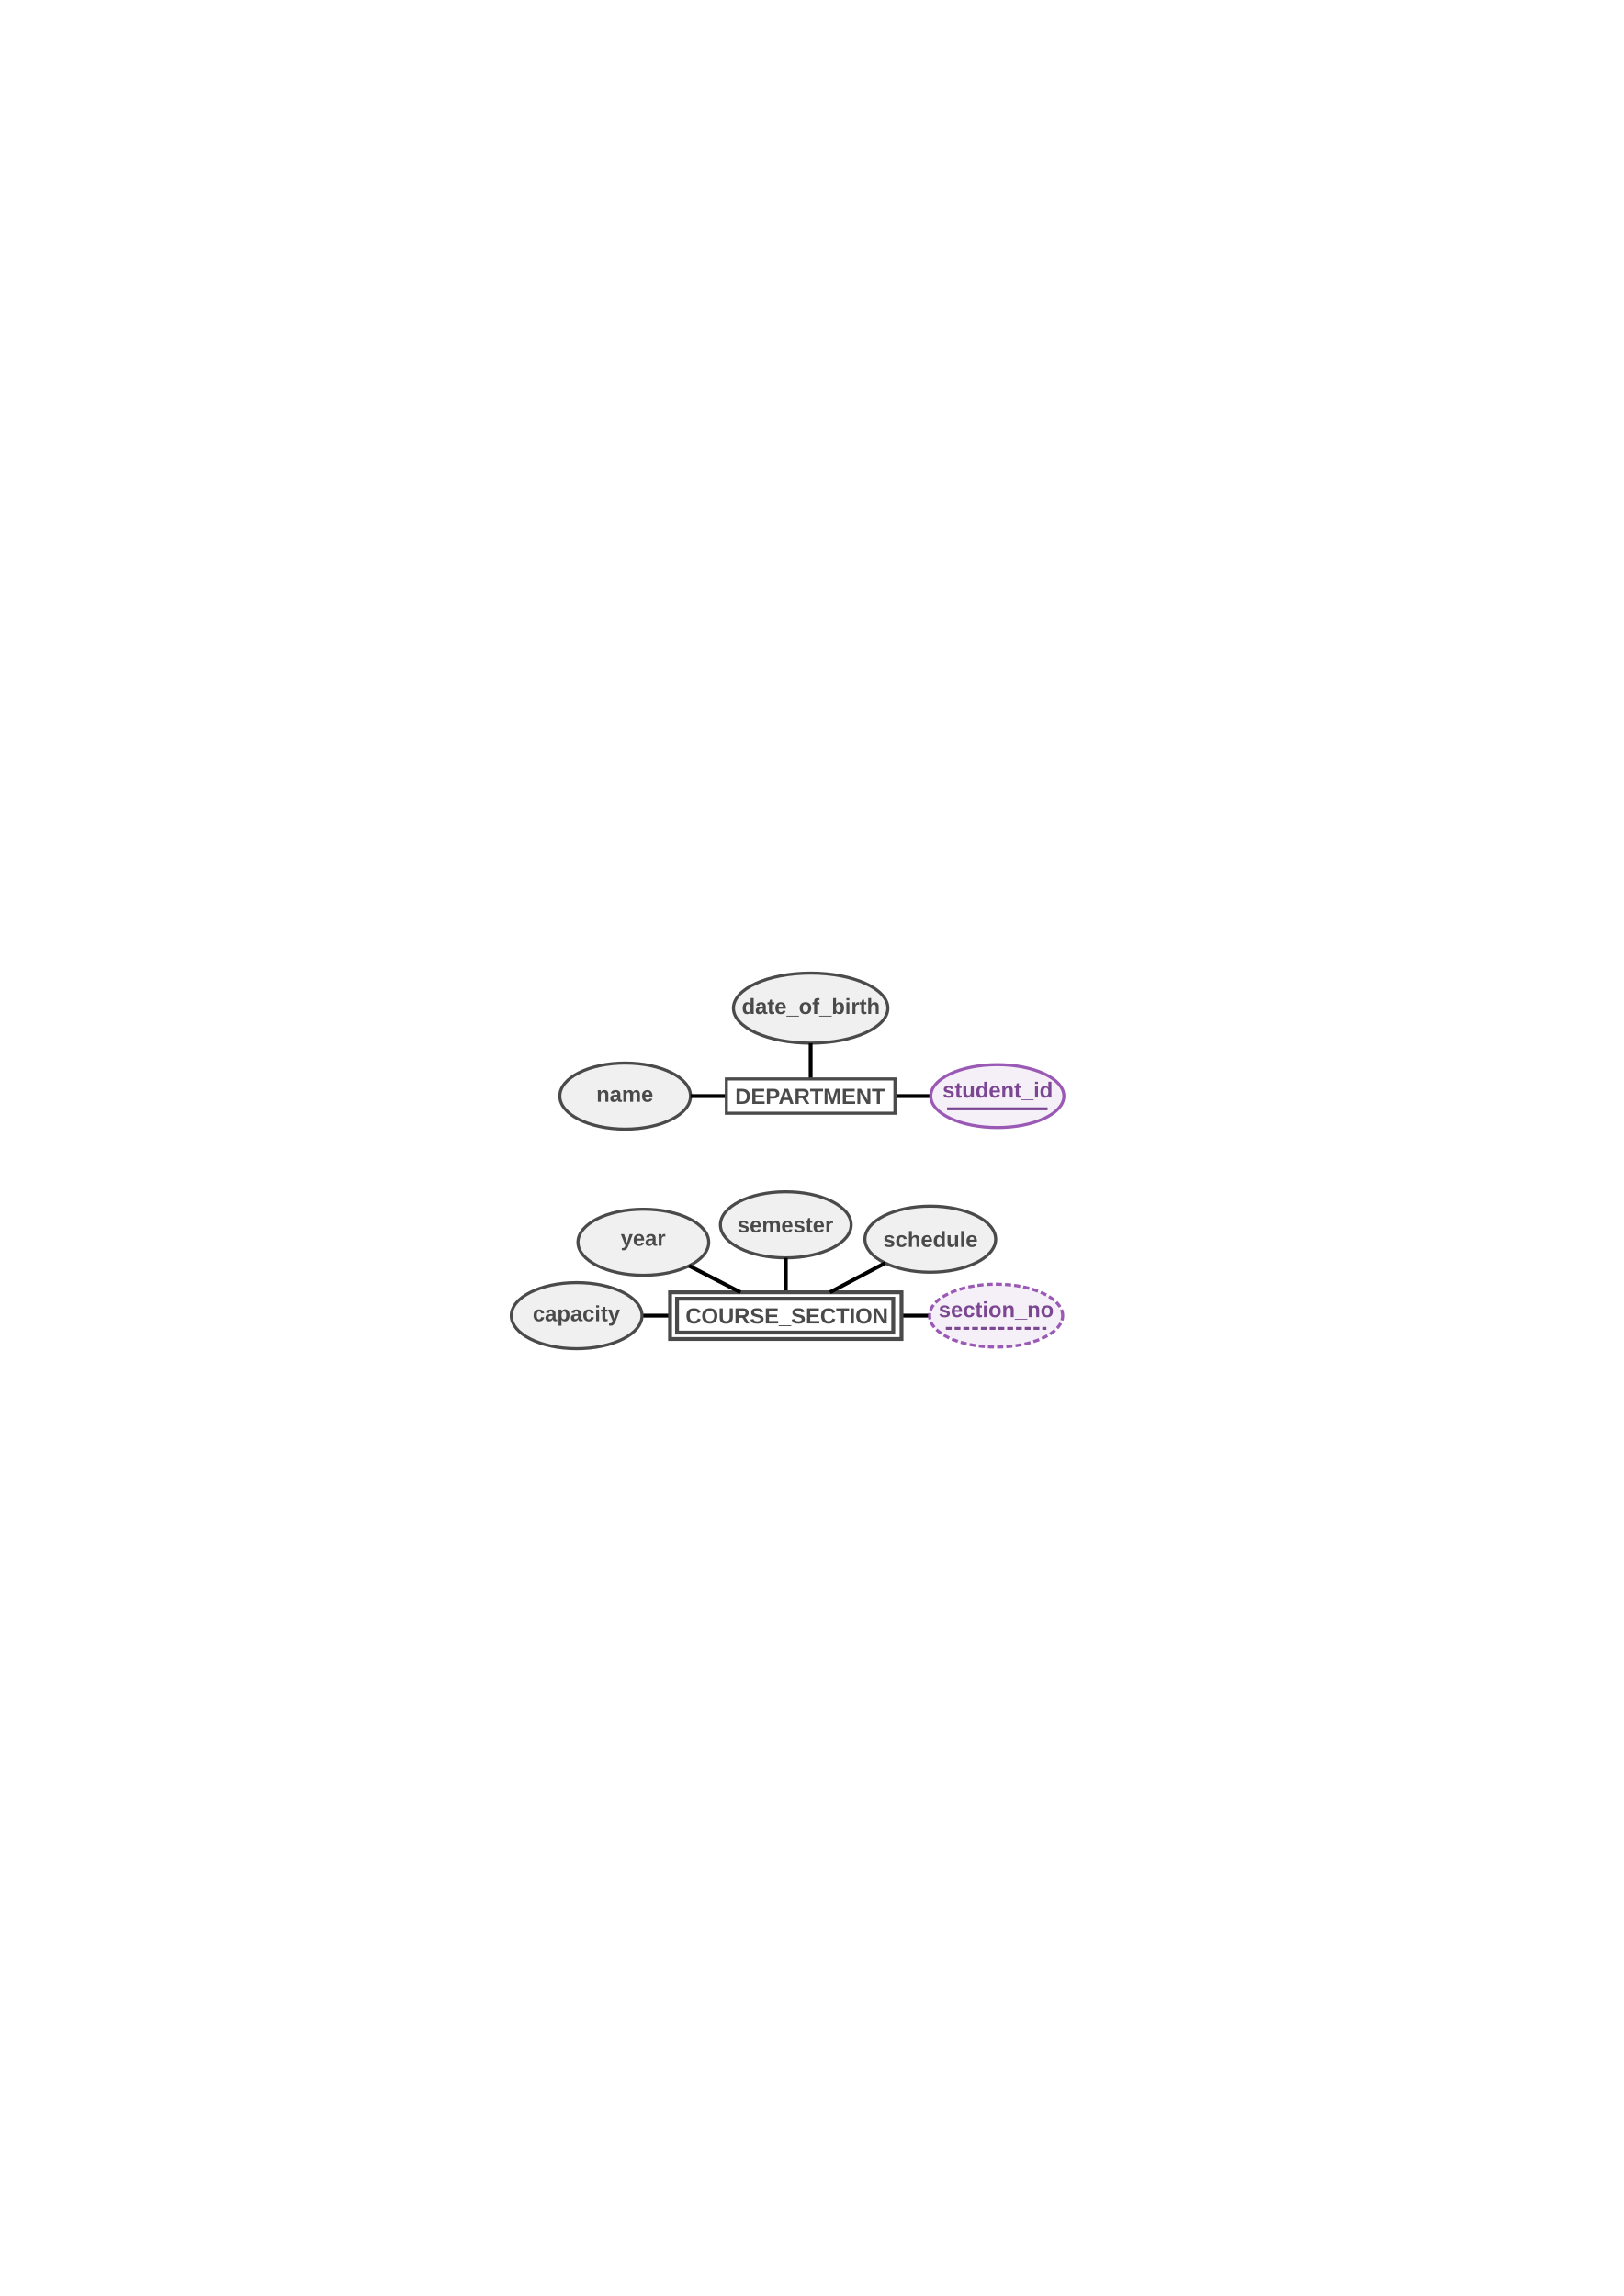
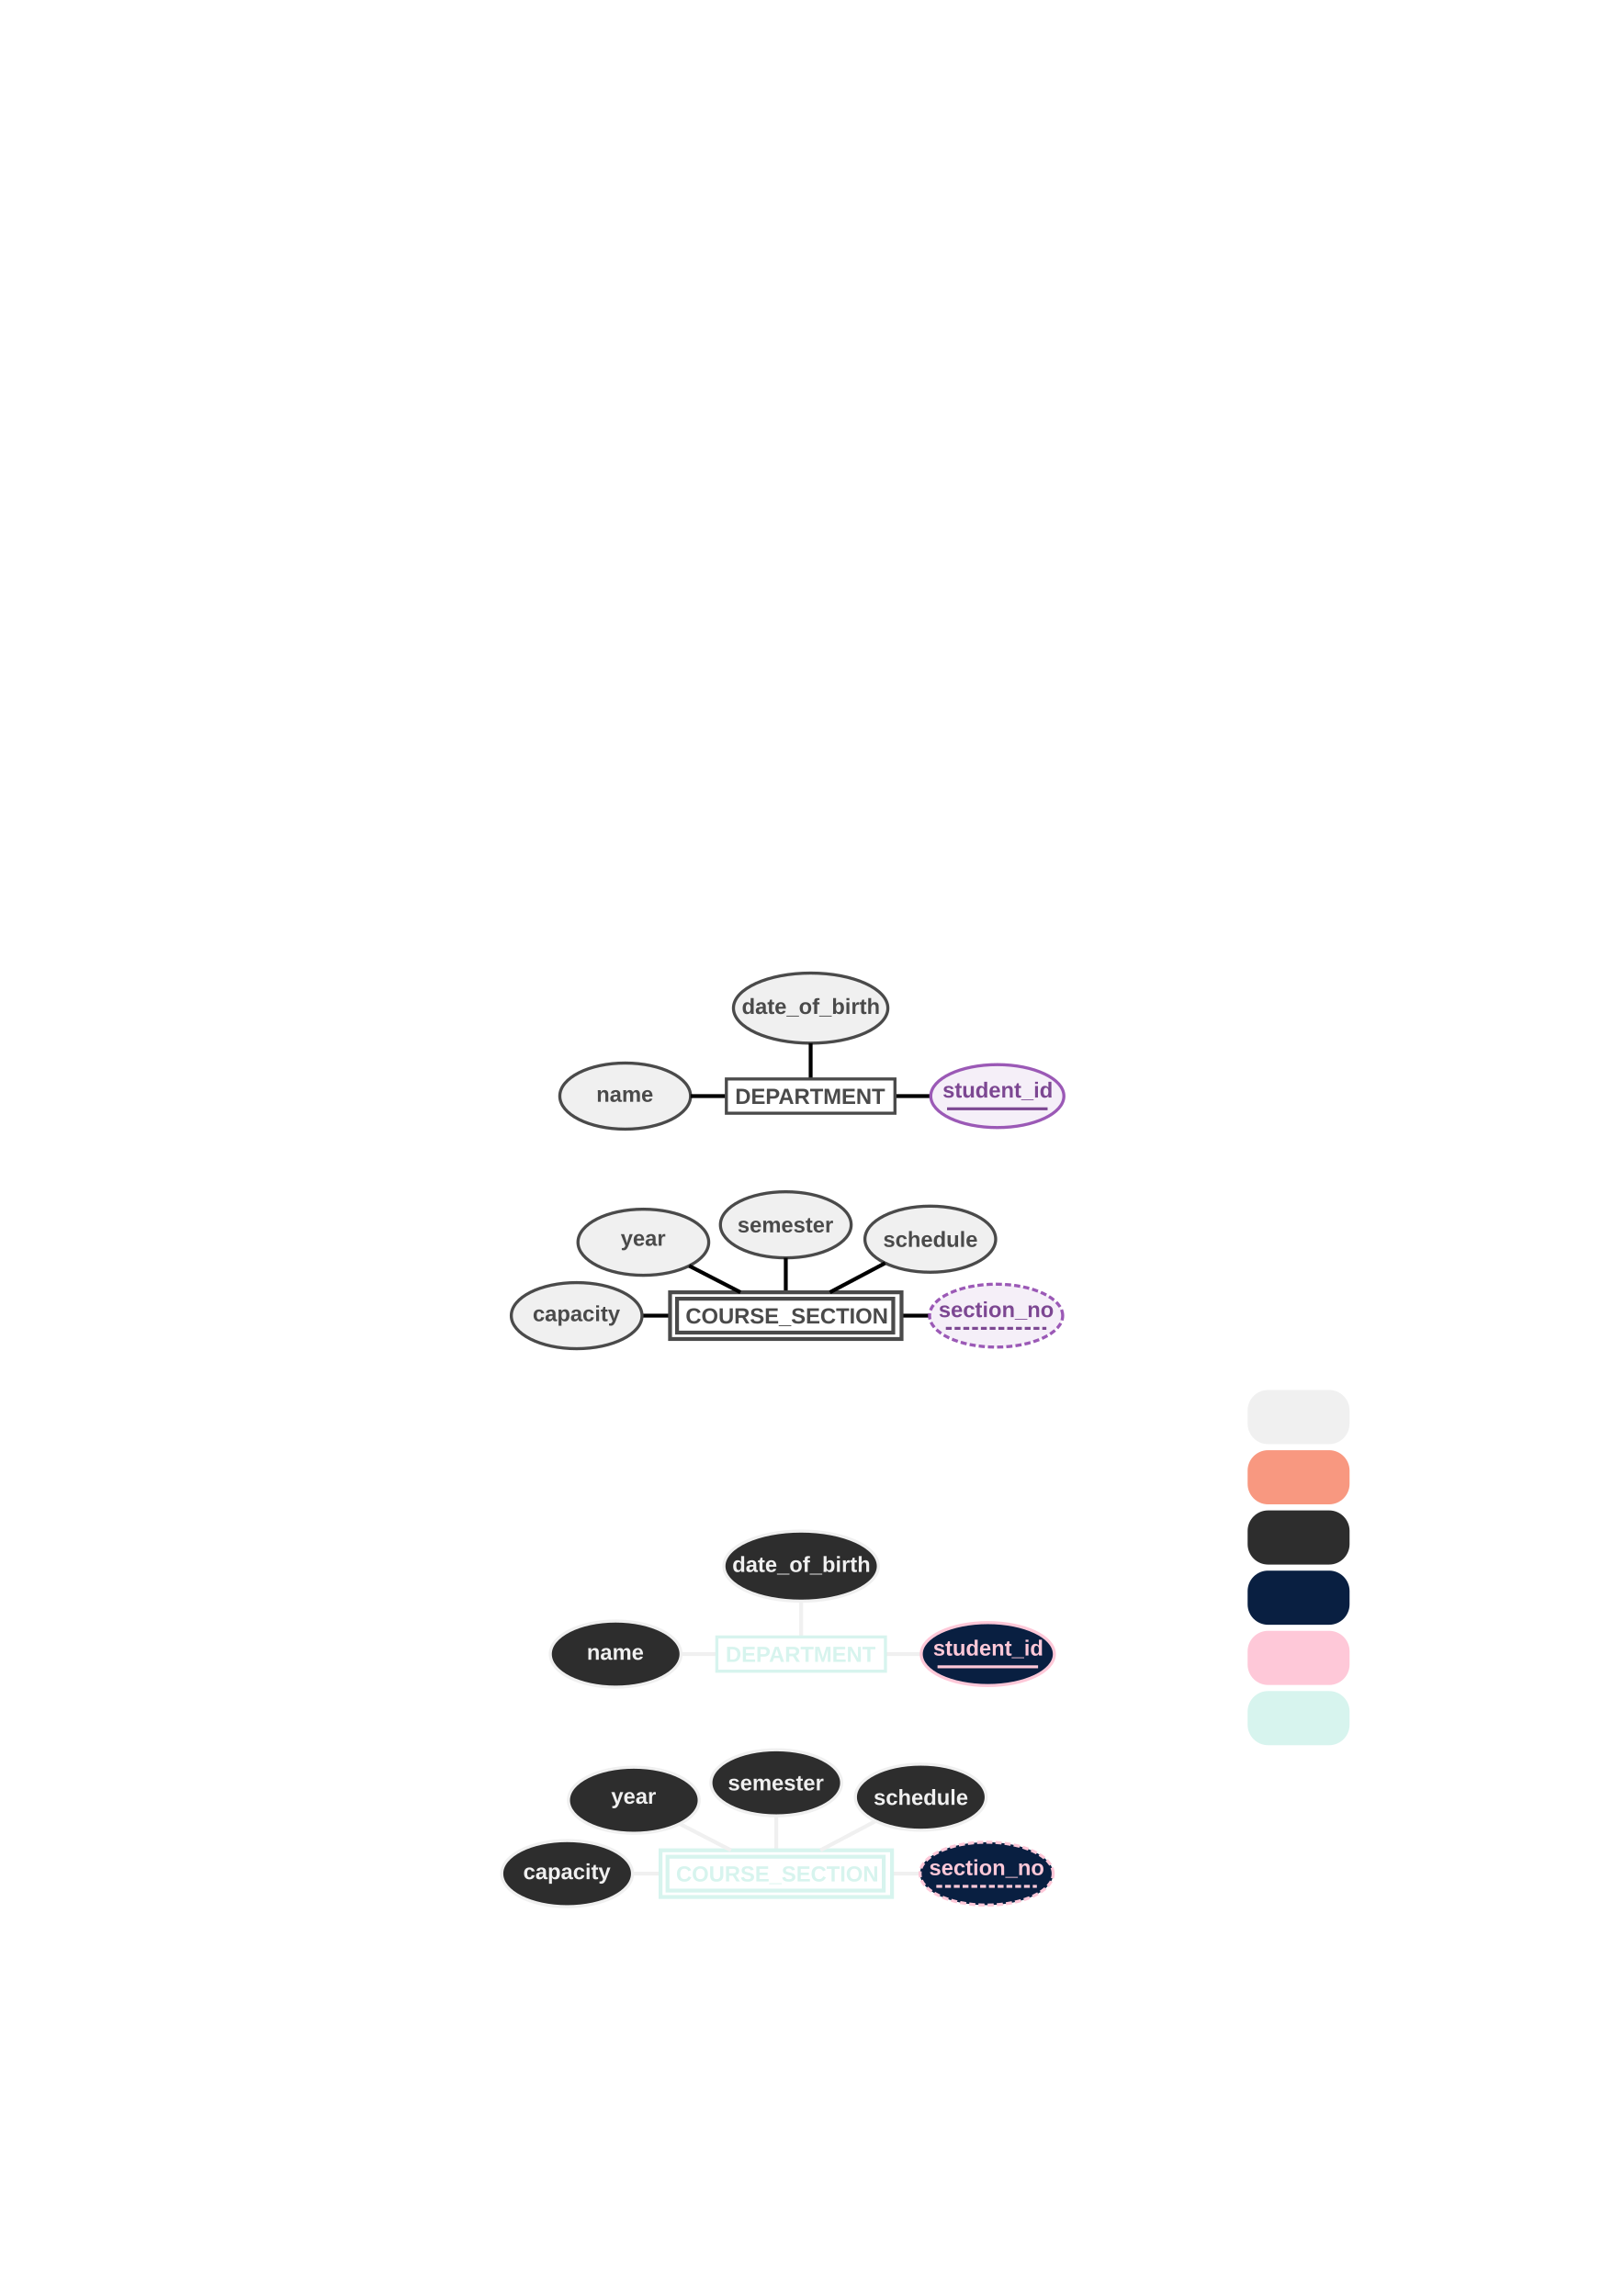
<svg xmlns="http://www.w3.org/2000/svg" width="210mm" height="297mm" viewBox="0 0 210 297" version="1.1" id="svg1">
  <defs id="defs1" />
  <g id="layer1">
    <g id="g21" transform="translate(-9.475856,81.02287)">
      <g id="g8" transform="translate(0.9574045,-25.06707)">
        <path fill-rule="nonzero" fill="#f5eff8" fill-opacity="1" stroke-width="0.404" stroke-linecap="butt" stroke-linejoin="miter" stroke="#9b59b6" stroke-opacity="1" stroke-miterlimit="10" d="m 97.832,85.829 c 0,-2.361 -3.785,-4.275 -8.455,-4.275 -4.671,0 -8.456,1.914 -8.456,4.275 0,2.361 3.785,4.275 8.456,4.275 4.669,0 8.455,-1.914 8.455,-4.275 z m 0,0" id="path7" style="fill:#f0f0f0;fill-opacity:1;stroke:#4a4a4a;stroke-width:0.397;stroke-dasharray:none;stroke-opacity:1" />
        <text xml:space="preserve" style="font-style:normal;font-variant:normal;font-weight:bold;font-stretch:normal;font-size:2.822px;font-family:Arial;-inkscape-font-specification:'Arial, Bold';font-variant-ligatures:normal;font-variant-caps:normal;font-variant-numeric:normal;font-variant-east-asian:normal;text-align:start;writing-mode:lr-tb;direction:ltr;text-anchor:start;fill:#4a4a4a;fill-opacity:1;stroke-width:0.5;stroke-linecap:square;stroke-dasharray:none" x="85.643" y="86.561" id="text7">
          <tspan id="tspan7" x="85.643" y="86.561">name</tspan>
        </text>
      </g>
      <g id="g9" transform="translate(0.7273926,-27.58006)">
        <path fill-rule="nonzero" fill="#f5eff8" fill-opacity="1" stroke-width="0.404" stroke-linecap="butt" stroke-linejoin="miter" stroke="#9b59b6" stroke-opacity="1" stroke-miterlimit="10" d="m 123.58,76.963 c 0,-2.503 -4.47,-4.534 -9.985,-4.534 -5.516,0 -9.986,2.03 -9.986,4.534 0,2.503 4.47,4.534 9.986,4.534 5.514,0 9.985,-2.03 9.985,-4.534 z m 0,0" id="path8" style="fill:#f0f0f0;fill-opacity:1;stroke:#4a4a4a;stroke-width:0.397;stroke-dasharray:none;stroke-opacity:1" />
        <text xml:space="preserve" style="font-style:normal;font-variant:normal;font-weight:bold;font-stretch:normal;font-size:2.822px;font-family:Arial;-inkscape-font-specification:'Arial, Bold';font-variant-ligatures:normal;font-variant-caps:normal;font-variant-numeric:normal;font-variant-east-asian:normal;text-align:start;writing-mode:lr-tb;direction:ltr;text-anchor:start;fill:#4a4a4a;fill-opacity:1;stroke-width:0.5;stroke-linecap:square;stroke-dasharray:none" x="104.693" y="77.711" id="text8">
          <tspan id="tspan8" x="104.693" y="77.711">date_of_birth</tspan>
        </text>
      </g>
      <path style="display:inline;fill:none;fill-rule:evenodd;stroke:#000000;stroke-width:0.5;stroke-linecap:butt;stroke-linejoin:miter;stroke-dasharray:none;stroke-opacity:1" id="path9" d="m 114.321,53.917 v 4.63" />
      <path style="display:inline;fill:none;fill-rule:evenodd;stroke:#000000;stroke-width:0.5;stroke-linecap:butt;stroke-linejoin:miter;stroke-dasharray:none;stroke-opacity:1" id="path10" d="m 129.853,60.762 h -4.63" />
      <path style="display:inline;fill:none;fill-rule:evenodd;stroke:#000000;stroke-width:0.5;stroke-linecap:butt;stroke-linejoin:miter;stroke-dasharray:none;stroke-opacity:1" id="path11" d="m 98.789,60.762 h 4.63" />
      <g id="g14" transform="translate(-5.031735,-26.43567)">
        <path fill-rule="nonzero" fill="#f5eff8" fill-opacity="1" stroke-width="0.68" stroke-linecap="butt" stroke-linejoin="miter" stroke="#9b59b6" stroke-opacity="1" stroke-miterlimit="10" d="m 152.105,87.198 c 0,-2.247 -3.854,-4.07 -8.609,-4.07 -4.756,0 -8.61,1.822 -8.61,4.07 0,2.247 3.854,4.07 8.61,4.07 4.755,0 8.609,-1.822 8.609,-4.07 z m 0,0" id="path12" style="stroke-width:0.397;stroke-dasharray:none" />
        <g id="g13" transform="translate(-2.091865)">
          <text xml:space="preserve" style="font-style:normal;font-variant:normal;font-weight:bold;font-stretch:normal;font-size:2.822px;font-family:Arial;-inkscape-font-specification:'Arial, Bold';font-variant-ligatures:normal;font-variant-caps:normal;font-variant-numeric:normal;font-variant-east-asian:normal;text-align:start;writing-mode:lr-tb;direction:ltr;text-anchor:start;fill:#7c4792;fill-opacity:1;stroke-width:0.5;stroke-linecap:square;stroke-dasharray:none" x="138.509" y="87.386" id="text12">
            <tspan id="tspan12" x="138.509" y="87.386">student_id</tspan>
          </text>
          <path fill="none" stroke-width="0.398" stroke-linecap="butt" stroke-linejoin="miter" stroke="#7c4792" stroke-opacity="1" stroke-miterlimit="10" d="m 139.085,88.842 h 13.004" id="path13" style="stroke-width:0.378;stroke-dasharray:none" />
        </g>
      </g>
      <g id="g15" transform="translate(0.7273926,-25.06707)">
        <rect style="fill:none;fill-opacity:1;stroke:#4a4a4a;stroke-width:0.397;stroke-linecap:square;stroke-dasharray:none;stroke-opacity:1" id="rect14" width="21.804" height="4.431" x="102.692" y="83.614" />
        <text xml:space="preserve" style="font-style:normal;font-variant:normal;font-weight:bold;font-stretch:normal;font-size:2.822px;font-family:Arial;-inkscape-font-specification:'Arial, Bold';font-variant-ligatures:normal;font-variant-caps:normal;font-variant-numeric:normal;font-variant-east-asian:normal;text-align:start;writing-mode:lr-tb;direction:ltr;text-anchor:start;fill:#4a4a4a;fill-opacity:1;stroke-width:0.5;stroke-linecap:square;stroke-dasharray:none" x="103.826" y="86.84" id="text14">
          <tspan id="tspan14" x="103.826" y="86.84" style="stroke-width:0.5">DEPARTMENT</tspan>
        </text>
      </g>
    </g>
    <g id="g20" transform="translate(12.0227,72.60674)">
      <path fill-rule="nonzero" fill="#f5eff8" fill-opacity="1" stroke-width="0.404" stroke-linecap="butt" stroke-linejoin="miter" stroke="#9b59b6" stroke-opacity="1" stroke-miterlimit="10" d="m 98.062,85.829 c 0,-2.361 -3.785,-4.275 -8.455,-4.275 -4.671,0 -8.456,1.914 -8.456,4.275 0,2.361 3.785,4.275 8.456,4.275 4.669,0 8.455,-1.914 8.455,-4.275 z m 0,0" id="path574" style="fill:#f0f0f0;fill-opacity:1;stroke:#4a4a4a;stroke-width:0.397;stroke-dasharray:none;stroke-opacity:1" />
      <text xml:space="preserve" style="font-style:normal;font-variant:normal;font-weight:bold;font-stretch:normal;font-size:2.822px;font-family:Arial;-inkscape-font-specification:'Arial, Bold';font-variant-ligatures:normal;font-variant-caps:normal;font-variant-numeric:normal;font-variant-east-asian:normal;text-align:start;writing-mode:lr-tb;direction:ltr;text-anchor:start;fill:#4a4a4a;fill-opacity:1;stroke-width:0.5;stroke-linecap:square;stroke-dasharray:none" x="83.358" y="86.803" id="text574">
        <tspan id="tspan18" x="83.358" y="86.803">semester</tspan>
      </text>
    </g>
    <path style="display:inline;fill:none;fill-rule:evenodd;stroke:#000000;stroke-width:0.5;stroke-linecap:butt;stroke-linejoin:miter;stroke-dasharray:none;stroke-opacity:1" id="path651" d="m 101.629,162.711 0,4.455" />
    <path style="display:inline;fill:none;fill-rule:evenodd;stroke:#000000;stroke-width:0.5;stroke-linecap:butt;stroke-linejoin:miter;stroke-dasharray:none;stroke-opacity:1" id="path654" d="m 120.221,170.186 -3.623,0" />
    <path style="display:inline;fill:none;fill-rule:evenodd;stroke:#000000;stroke-width:0.5;stroke-linecap:butt;stroke-linejoin:miter;stroke-dasharray:none;stroke-opacity:1" id="path656" d="m 83.037,170.186 3.623,0" />
    <path fill-rule="nonzero" fill="#f5eff8" fill-opacity="1" stroke-width="0.68" stroke-linecap="butt" stroke-linejoin="miter" stroke="#9b59b6" stroke-opacity="1" stroke-miterlimit="10" d="m 137.441,170.186 c 0,-2.247 -3.854,-4.07 -8.609,-4.07 -4.756,0 -8.61,1.822 -8.61,4.07 0,2.247 3.854,4.07 8.61,4.07 4.755,0 8.609,-1.822 8.609,-4.07 z m 0,0" id="path632-1" style="stroke-width:0.397;stroke-dasharray:0.794, 0.397;stroke-dashoffset:0" />
    <text xml:space="preserve" style="font-style:normal;font-variant:normal;font-weight:bold;font-stretch:normal;font-size:2.822px;font-family:Arial;-inkscape-font-specification:'Arial, Bold';font-variant-ligatures:normal;font-variant-caps:normal;font-variant-numeric:normal;font-variant-east-asian:normal;text-align:start;writing-mode:lr-tb;direction:ltr;text-anchor:start;fill:#7c4792;fill-opacity:1;stroke-width:0.5;stroke-linecap:square;stroke-dasharray:none" x="121.399" y="170.374" id="text632-5">
      <tspan id="tspan16" x="121.399" y="170.374">section_no</tspan>
    </text>
    <path fill="none" stroke-width="0.398" stroke-linecap="butt" stroke-linejoin="miter" stroke="#7c4792" stroke-opacity="1" stroke-miterlimit="10" d="m 122.329,171.83 h 13.004" id="path633-7" style="stroke-width:0.378;stroke-dasharray:0.756, 0.378;stroke-dashoffset:0" />
    <g id="g16" transform="translate(-15.15401,84.35693)">
      <rect style="fill:none;fill-opacity:1;stroke:#4a4a4a;stroke-width:0.5;stroke-linecap:square;stroke-dasharray:none;stroke-opacity:1" id="rect640" width="27.965" height="4.381" x="102.717" y="83.639" />
      <text xml:space="preserve" style="font-style:normal;font-variant:normal;font-weight:bold;font-stretch:normal;font-size:2.822px;font-family:Arial;-inkscape-font-specification:'Arial, Bold';font-variant-ligatures:normal;font-variant-caps:normal;font-variant-numeric:normal;font-variant-east-asian:normal;text-align:start;writing-mode:lr-tb;direction:ltr;text-anchor:start;fill:#4a4a4a;fill-opacity:1;stroke-width:0.5;stroke-linecap:square;stroke-dasharray:none" x="103.826" y="86.84" id="text6">
        <tspan id="tspan15" x="103.826" y="86.84">COURSE_SECTION</tspan>
      </text>
      <rect style="fill:none;fill-opacity:1;stroke:#4a4a4a;stroke-width:0.5;stroke-linecap:square;stroke-dasharray:none;stroke-opacity:1" id="rect15" width="29.937" height="6.04" x="101.815" y="82.81" />
    </g>
    <g id="g19" transform="translate(10.60212,84.86051)">
      <path fill-rule="nonzero" fill="#f5eff8" fill-opacity="1" stroke-width="0.404" stroke-linecap="butt" stroke-linejoin="miter" stroke="#9b59b6" stroke-opacity="1" stroke-miterlimit="10" d="m 72.435,85.326 c 0,-2.361 -3.785,-4.275 -8.455,-4.275 -4.671,0 -8.456,1.914 -8.456,4.275 0,2.361 3.785,4.275 8.456,4.275 4.669,0 8.455,-1.914 8.455,-4.275 z m 0,0" id="path18" style="fill:#f0f0f0;fill-opacity:1;stroke:#4a4a4a;stroke-width:0.397;stroke-dasharray:none;stroke-opacity:1" />
      <text xml:space="preserve" style="font-style:normal;font-variant:normal;font-weight:bold;font-stretch:normal;font-size:2.822px;font-family:Arial;-inkscape-font-specification:'Arial, Bold';font-variant-ligatures:normal;font-variant-caps:normal;font-variant-numeric:normal;font-variant-east-asian:normal;text-align:start;writing-mode:lr-tb;direction:ltr;text-anchor:start;fill:#4a4a4a;fill-opacity:1;stroke-width:0.5;stroke-linecap:square;stroke-dasharray:none" x="58.296" y="86.039" id="text19">
        <tspan id="tspan19" x="58.296" y="86.039">capacity</tspan>
      </text>
    </g>
    <g id="g5" transform="translate(-67.42156,24.8458)">
      <path fill-rule="nonzero" fill="#f5eff8" fill-opacity="1" stroke-width="0.404" stroke-linecap="butt" stroke-linejoin="miter" stroke="#9b59b6" stroke-opacity="1" stroke-miterlimit="10" d="m 159.084,135.845 c 0,-2.361 -3.785,-4.275 -8.455,-4.275 -4.671,0 -8.456,1.914 -8.456,4.275 0,2.361 3.785,4.275 8.456,4.275 4.669,0 8.455,-1.914 8.455,-4.275 z m 0,0" id="path1" style="fill:#f0f0f0;fill-opacity:1;stroke:#4a4a4a;stroke-width:0.397;stroke-dasharray:none;stroke-opacity:1" />
      <text xml:space="preserve" style="font-style:normal;font-variant:normal;font-weight:bold;font-stretch:normal;font-size:2.822px;font-family:Arial;-inkscape-font-specification:'Arial, Bold';font-variant-ligatures:normal;font-variant-caps:normal;font-variant-numeric:normal;font-variant-east-asian:normal;text-align:start;writing-mode:lr-tb;direction:ltr;text-anchor:start;fill:#4a4a4a;fill-opacity:1;stroke-width:0.5;stroke-linecap:square;stroke-dasharray:none" x="147.698" y="136.296" id="text1">
        <tspan id="tspan3" x="147.698" y="136.296">year</tspan>
      </text>
    </g>
    <g id="g4" transform="translate(-67.42156,24.8458)">
      <path fill-rule="nonzero" fill="#f5eff8" fill-opacity="1" stroke-width="0.404" stroke-linecap="butt" stroke-linejoin="miter" stroke="#9b59b6" stroke-opacity="1" stroke-miterlimit="10" d="m 196.196,135.449 c 0,-2.361 -3.785,-4.275 -8.455,-4.275 -4.671,0 -8.456,1.914 -8.456,4.275 0,2.361 3.785,4.275 8.456,4.275 4.669,0 8.455,-1.914 8.455,-4.275 z m 0,0" id="path2" style="fill:#f0f0f0;fill-opacity:1;stroke:#4a4a4a;stroke-width:0.397;stroke-dasharray:none;stroke-opacity:1" />
      <text xml:space="preserve" style="font-style:normal;font-variant:normal;font-weight:bold;font-stretch:normal;font-size:2.822px;font-family:Arial;-inkscape-font-specification:'Arial, Bold';font-variant-ligatures:normal;font-variant-caps:normal;font-variant-numeric:normal;font-variant-east-asian:normal;text-align:start;writing-mode:lr-tb;direction:ltr;text-anchor:start;fill:#4a4a4a;fill-opacity:1;stroke-width:0.5;stroke-linecap:square;stroke-dasharray:none" x="181.643" y="136.443" id="text2">
        <tspan id="tspan4" x="181.643" y="136.443">schedule</tspan>
      </text>
    </g>
    <path style="display:inline;fill:none;fill-rule:evenodd;stroke:#000000;stroke-width:0.5;stroke-linecap:butt;stroke-linejoin:miter;stroke-dasharray:none;stroke-opacity:1" id="path5" d="m 89.128,163.743 6.642,3.424" />
    <path style="display:inline;fill:none;fill-rule:evenodd;stroke:#000000;stroke-width:0.5;stroke-linecap:butt;stroke-linejoin:miter;stroke-dasharray:none;stroke-opacity:1" id="path6" d="m 114.478,163.386 -7.143,3.78" />
+     <rect style="fill:#091f41;fill-opacity:1;stroke-width:2.219" id="rect2-0" width="13.186" height="7.005" x="161.359" y="203.168" rx="2.646" ry="2.646" />
+     <rect style="fill:#f0f0f0;fill-opacity:1;stroke-width:2.219" id="rect3-1" width="13.186" height="7.005" x="161.359" y="179.802" rx="2.646" ry="2.646" />
+     <rect style="fill:#fec8d8;fill-opacity:1;stroke-width:2.219" id="rect4-6" width="13.186" height="7.005" x="161.359" y="210.957" rx="2.646" ry="2.646" />
+     <rect style="fill:#2d2d2d;fill-opacity:1;stroke-width:2.219" id="rect5-5" width="13.186" height="7.005" x="161.359" y="195.38" rx="2.646" ry="2.646" />
+     <rect style="fill:#f89880;fill-opacity:1;stroke-width:2.219" id="rect7-7" width="13.186" height="7.005" x="161.359" y="187.591" rx="2.646" ry="2.646" />
+     <rect style="fill:#d7f4ee;fill-opacity:1;stroke-width:2.219" id="rect25-0" width="13.186" height="7.005" x="161.359" y="218.746" rx="2.646" ry="2.646" />
+     <path fill-rule="nonzero" fill="#f5eff8" fill-opacity="1" stroke-width="0.404" stroke-linecap="butt" stroke-linejoin="miter" stroke="#9b59b6" stroke-opacity="1" stroke-miterlimit="10" d="m 88.082,213.965 c 0,-2.361 -3.785,-4.275 -8.455,-4.275 -4.671,0 -8.456,1.914 -8.456,4.275 0,2.361 3.785,4.275 8.456,4.275 4.669,0 8.455,-1.914 8.455,-4.275 z m 0,0" id="path3" style="fill:#2d2d2d;fill-opacity:1;stroke:#f0f0f0;stroke-width:0.397;stroke-dasharray:none;stroke-opacity:1" />
+     <text xml:space="preserve" style="font-style:normal;font-variant:normal;font-weight:bold;font-stretch:normal;font-size:2.822px;font-family:Arial;-inkscape-font-specification:'Arial, Bold';font-variant-ligatures:normal;font-variant-caps:normal;font-variant-numeric:normal;font-variant-east-asian:normal;text-align:start;writing-mode:lr-tb;direction:ltr;text-anchor:start;fill:#f0f0f0;fill-opacity:1;stroke-width:0.5;stroke-linecap:square;stroke-dasharray:none" x="75.893" y="214.697" id="text5">
+       <tspan id="tspan5" x="75.893" y="214.697">name</tspan>
+     </text>
+     <path fill-rule="nonzero" fill="#f5eff8" fill-opacity="1" stroke-width="0.404" stroke-linecap="butt" stroke-linejoin="miter" stroke="#9b59b6" stroke-opacity="1" stroke-miterlimit="10" d="m 113.6,202.586 c 0,-2.503 -4.47,-4.534 -9.985,-4.534 -5.516,0 -9.986,2.03 -9.986,4.534 0,2.503 4.47,4.534 9.986,4.534 5.514,0 9.985,-2.03 9.985,-4.534 z m 0,0" id="path14" style="fill:#2d2d2d;fill-opacity:1;stroke:#f0f0f0;stroke-width:0.397;stroke-dasharray:none;stroke-opacity:1" />
+     <text xml:space="preserve" style="font-style:normal;font-variant:normal;font-weight:bold;font-stretch:normal;font-size:2.822px;font-family:Arial;-inkscape-font-specification:'Arial, Bold';font-variant-ligatures:normal;font-variant-caps:normal;font-variant-numeric:normal;font-variant-east-asian:normal;text-align:start;writing-mode:lr-tb;direction:ltr;text-anchor:start;fill:#f0f0f0;fill-opacity:1;stroke-width:0.5;stroke-linecap:square;stroke-dasharray:none" x="94.714" y="203.334" id="text17">
+       <tspan id="tspan17" x="94.714" y="203.334">date_of_birth</tspan>
+     </text>
+     <path style="display:inline;fill:none;fill-rule:evenodd;stroke:#f0f0f0;stroke-width:0.5;stroke-linecap:butt;stroke-linejoin:miter;stroke-dasharray:none;stroke-opacity:1" id="path17" d="m 103.615,207.119 v 4.63" />
+     <path style="display:inline;fill:none;fill-rule:evenodd;stroke:#f0f0f0;stroke-width:0.5;stroke-linecap:butt;stroke-linejoin:miter;stroke-dasharray:none;stroke-opacity:1" id="path19" d="m 119.147,213.965 h -4.63" />
+     <path style="display:inline;fill:none;fill-rule:evenodd;stroke:#f0f0f0;stroke-width:0.5;stroke-linecap:butt;stroke-linejoin:miter;stroke-dasharray:none;stroke-opacity:1" id="path20" d="m 88.082,213.965 h 4.63" />
+     <path fill-rule="nonzero" fill="#f5eff8" fill-opacity="1" stroke-width="0.68" stroke-linecap="butt" stroke-linejoin="miter" stroke="#9b59b6" stroke-opacity="1" stroke-miterlimit="10" d="m 136.366,213.965 c 0,-2.247 -3.854,-4.07 -8.609,-4.07 -4.756,0 -8.61,1.822 -8.61,4.07 0,2.247 3.854,4.07 8.61,4.07 4.755,0 8.609,-1.822 8.609,-4.07 z m 0,0" id="path21" style="stroke-width:0.397;stroke-dasharray:none;stroke:#fec8d8;stroke-opacity:1;fill:#091f41;fill-opacity:1" />
+     <text xml:space="preserve" style="font-style:normal;font-variant:normal;font-weight:bold;font-stretch:normal;font-size:2.822px;font-family:Arial;-inkscape-font-specification:'Arial, Bold';font-variant-ligatures:normal;font-variant-caps:normal;font-variant-numeric:normal;font-variant-east-asian:normal;text-align:start;writing-mode:lr-tb;direction:ltr;text-anchor:start;fill:#fec8d8;fill-opacity:1;stroke-width:0.5;stroke-linecap:square;stroke-dasharray:none" x="120.679" y="214.152" id="text21">
+       <tspan id="tspan21" x="120.679" y="214.152">student_id</tspan>
+     </text>
+     <path fill="none" stroke-width="0.398" stroke-linecap="butt" stroke-linejoin="miter" stroke="#7c4792" stroke-opacity="1" stroke-miterlimit="10" d="m 121.254,215.609 h 13.004" id="path22" style="stroke-width:0.378;stroke-dasharray:none;stroke:#fec8d8;stroke-opacity:1" />
+     <rect style="fill:none;fill-opacity:1;stroke:#d7f4ee;stroke-width:0.397;stroke-linecap:square;stroke-dasharray:none;stroke-opacity:1" id="rect23" width="21.804" height="4.431" x="92.713" y="211.749" />
+     <text xml:space="preserve" style="font-style:normal;font-variant:normal;font-weight:bold;font-stretch:normal;font-size:2.822px;font-family:Arial;-inkscape-font-specification:'Arial, Bold';font-variant-ligatures:normal;font-variant-caps:normal;font-variant-numeric:normal;font-variant-east-asian:normal;text-align:start;writing-mode:lr-tb;direction:ltr;text-anchor:start;fill:#d7f4ee;fill-opacity:1;stroke-width:0.5;stroke-linecap:square;stroke-dasharray:none" x="93.847" y="214.975" id="text23">
+       <tspan id="tspan23" x="93.847" y="214.975" style="stroke-width:0.5;fill:#d7f4ee;fill-opacity:1">DEPARTMENT</tspan>
+     </text>
+     <path fill-rule="nonzero" fill="#f5eff8" fill-opacity="1" stroke-width="0.404" stroke-linecap="butt" stroke-linejoin="miter" stroke="#9b59b6" stroke-opacity="1" stroke-miterlimit="10" d="m 108.854,230.616 c 0,-2.361 -3.785,-4.275 -8.455,-4.275 -4.671,0 -8.456,1.914 -8.456,4.275 0,2.361 3.785,4.275 8.456,4.275 4.669,0 8.455,-1.914 8.455,-4.275 z m 0,0" id="path25" style="fill:#2d2d2d;fill-opacity:1;stroke:#f0f0f0;stroke-width:0.397;stroke-dasharray:none;stroke-opacity:1" />
+     <text xml:space="preserve" style="font-style:normal;font-variant:normal;font-weight:bold;font-stretch:normal;font-size:2.822px;font-family:Arial;-inkscape-font-specification:'Arial, Bold';font-variant-ligatures:normal;font-variant-caps:normal;font-variant-numeric:normal;font-variant-east-asian:normal;text-align:start;writing-mode:lr-tb;direction:ltr;text-anchor:start;fill:#f0f0f0;fill-opacity:1;stroke-width:0.5;stroke-linecap:square;stroke-dasharray:none" x="94.15" y="231.589" id="text25">
+       <tspan id="tspan25" x="94.15" y="231.589">semester</tspan>
+     </text>
+     <path style="display:inline;fill:none;fill-rule:evenodd;stroke:#f0f0f0;stroke-width:0.5;stroke-linecap:butt;stroke-linejoin:miter;stroke-dasharray:none;stroke-opacity:1" id="path26" d="m 100.398,234.891 v 4.455" />
+     <path style="display:inline;fill:none;fill-rule:evenodd;stroke:#f0f0f0;stroke-width:0.5;stroke-linecap:butt;stroke-linejoin:miter;stroke-dasharray:none;stroke-opacity:1" id="path27" d="m 118.99,242.366 h -3.623" />
+     <path style="display:inline;fill:none;fill-rule:evenodd;stroke:#f0f0f0;stroke-width:0.5;stroke-linecap:butt;stroke-linejoin:miter;stroke-dasharray:none;stroke-opacity:1" id="path28" d="m 81.806,242.366 h 3.623" />
+     <path fill-rule="nonzero" fill="#f5eff8" fill-opacity="1" stroke-width="0.68" stroke-linecap="butt" stroke-linejoin="miter" stroke="#9b59b6" stroke-opacity="1" stroke-miterlimit="10" d="m 136.21,242.366 c 0,-2.247 -3.854,-4.07 -8.609,-4.07 -4.756,0 -8.61,1.822 -8.61,4.07 0,2.247 3.854,4.07 8.61,4.07 4.755,0 8.609,-1.822 8.609,-4.07 z m 0,0" id="path29" style="stroke-width:0.397;stroke-dasharray:0.794, 0.397;stroke-dashoffset:0;stroke:#fec8d8;stroke-opacity:1;fill:#091f41;fill-opacity:1" />
+     <text xml:space="preserve" style="font-style:normal;font-variant:normal;font-weight:bold;font-stretch:normal;font-size:2.822px;font-family:Arial;-inkscape-font-specification:'Arial, Bold';font-variant-ligatures:normal;font-variant-caps:normal;font-variant-numeric:normal;font-variant-east-asian:normal;text-align:start;writing-mode:lr-tb;direction:ltr;text-anchor:start;fill:#fec8d8;fill-opacity:1;stroke-width:0.5;stroke-linecap:square;stroke-dasharray:none" x="120.168" y="242.554" id="text29">
+       <tspan id="tspan29" x="120.168" y="242.554">section_no</tspan>
+     </text>
+     <path fill="none" stroke-width="0.398" stroke-linecap="butt" stroke-linejoin="miter" stroke="#7c4792" stroke-opacity="1" stroke-miterlimit="10" d="m 121.098,244.01 h 13.004" id="path30" style="stroke-width:0.378;stroke-dasharray:0.756, 0.378;stroke-dashoffset:0;stroke:#fec8d8;stroke-opacity:1" />
+     <rect style="fill:none;fill-opacity:1;stroke:#d7f4ee;stroke-width:0.5;stroke-linecap:square;stroke-dasharray:none;stroke-opacity:1" id="rect30" width="27.965" height="4.381" x="86.332" y="240.176" />
+     <text xml:space="preserve" style="font-style:normal;font-variant:normal;font-weight:bold;font-stretch:normal;font-size:2.822px;font-family:Arial;-inkscape-font-specification:'Arial, Bold';font-variant-ligatures:normal;font-variant-caps:normal;font-variant-numeric:normal;font-variant-east-asian:normal;text-align:start;writing-mode:lr-tb;direction:ltr;text-anchor:start;fill:#d7f4ee;fill-opacity:1;stroke-width:0.5;stroke-linecap:square;stroke-dasharray:none" x="87.441" y="243.376" id="text30">
+       <tspan id="tspan30" x="87.441" y="243.376">COURSE_SECTION</tspan>
+     </text>
+     <rect style="fill:none;fill-opacity:1;stroke:#d7f4ee;stroke-width:0.5;stroke-linecap:square;stroke-dasharray:none;stroke-opacity:1" id="rect31" width="29.937" height="6.04" x="85.43" y="239.346" />
+     <path fill-rule="nonzero" fill="#f5eff8" fill-opacity="1" stroke-width="0.404" stroke-linecap="butt" stroke-linejoin="miter" stroke="#9b59b6" stroke-opacity="1" stroke-miterlimit="10" d="m 81.806,242.366 c 0,-2.361 -3.785,-4.275 -8.455,-4.275 -4.671,0 -8.456,1.914 -8.456,4.275 0,2.361 3.785,4.275 8.456,4.275 4.669,0 8.455,-1.914 8.455,-4.275 z m 0,0" id="path31" style="fill:#2d2d2d;fill-opacity:1;stroke:#f0f0f0;stroke-width:0.397;stroke-dasharray:none;stroke-opacity:1" />
+     <text xml:space="preserve" style="font-style:normal;font-variant:normal;font-weight:bold;font-stretch:normal;font-size:2.822px;font-family:Arial;-inkscape-font-specification:'Arial, Bold';font-variant-ligatures:normal;font-variant-caps:normal;font-variant-numeric:normal;font-variant-east-asian:normal;text-align:start;writing-mode:lr-tb;direction:ltr;text-anchor:start;fill:#f0f0f0;fill-opacity:1;stroke-width:0.5;stroke-linecap:square;stroke-dasharray:none" x="67.667" y="243.079" id="text31">
+       <tspan id="tspan31" x="67.667" y="243.079">capacity</tspan>
+     </text>
+     <path fill-rule="nonzero" fill="#f5eff8" fill-opacity="1" stroke-width="0.404" stroke-linecap="butt" stroke-linejoin="miter" stroke="#9b59b6" stroke-opacity="1" stroke-miterlimit="10" d="m 90.432,232.87 c 0,-2.361 -3.785,-4.275 -8.455,-4.275 -4.671,0 -8.456,1.914 -8.456,4.275 0,2.361 3.785,4.275 8.456,4.275 4.669,0 8.455,-1.914 8.455,-4.275 z m 0,0" id="path32" style="fill:#2d2d2d;fill-opacity:1;stroke:#f0f0f0;stroke-width:0.397;stroke-dasharray:none;stroke-opacity:1" />
+     <text xml:space="preserve" style="font-style:normal;font-variant:normal;font-weight:bold;font-stretch:normal;font-size:2.822px;font-family:Arial;-inkscape-font-specification:'Arial, Bold';font-variant-ligatures:normal;font-variant-caps:normal;font-variant-numeric:normal;font-variant-east-asian:normal;text-align:start;writing-mode:lr-tb;direction:ltr;text-anchor:start;fill:#f0f0f0;fill-opacity:1;stroke-width:0.5;stroke-linecap:square;stroke-dasharray:none" x="79.045" y="233.322" id="text32">
+       <tspan id="tspan32" x="79.045" y="233.322">year</tspan>
+     </text>
+     <path fill-rule="nonzero" fill="#f5eff8" fill-opacity="1" stroke-width="0.404" stroke-linecap="butt" stroke-linejoin="miter" stroke="#9b59b6" stroke-opacity="1" stroke-miterlimit="10" d="m 127.544,232.475 c 0,-2.361 -3.785,-4.275 -8.455,-4.275 -4.671,0 -8.456,1.914 -8.456,4.275 0,2.361 3.785,4.275 8.456,4.275 4.669,0 8.455,-1.914 8.455,-4.275 z m 0,0" id="path33" style="fill:#2d2d2d;fill-opacity:1;stroke:#f0f0f0;stroke-width:0.397;stroke-dasharray:none;stroke-opacity:1" />
+     <text xml:space="preserve" style="font-style:normal;font-variant:normal;font-weight:bold;font-stretch:normal;font-size:2.822px;font-family:Arial;-inkscape-font-specification:'Arial, Bold';font-variant-ligatures:normal;font-variant-caps:normal;font-variant-numeric:normal;font-variant-east-asian:normal;text-align:start;writing-mode:lr-tb;direction:ltr;text-anchor:start;fill:#f0f0f0;fill-opacity:1;stroke-width:0.5;stroke-linecap:square;stroke-dasharray:none" x="112.99" y="233.468" id="text33">
+       <tspan id="tspan33" x="112.99" y="233.468">schedule</tspan>
+     </text>
+     <path style="display:inline;fill:none;fill-rule:evenodd;stroke:#f0f0f0;stroke-width:0.5;stroke-linecap:butt;stroke-linejoin:miter;stroke-dasharray:none;stroke-opacity:1" id="path34" d="m 87.897,235.922 6.642,3.424" />
+     <path style="display:inline;fill:none;fill-rule:evenodd;stroke:#f0f0f0;stroke-width:0.5;stroke-linecap:butt;stroke-linejoin:miter;stroke-dasharray:none;stroke-opacity:1" id="path35" d="m 113.247,235.566 -7.143,3.78" />
  </g>
</svg>
